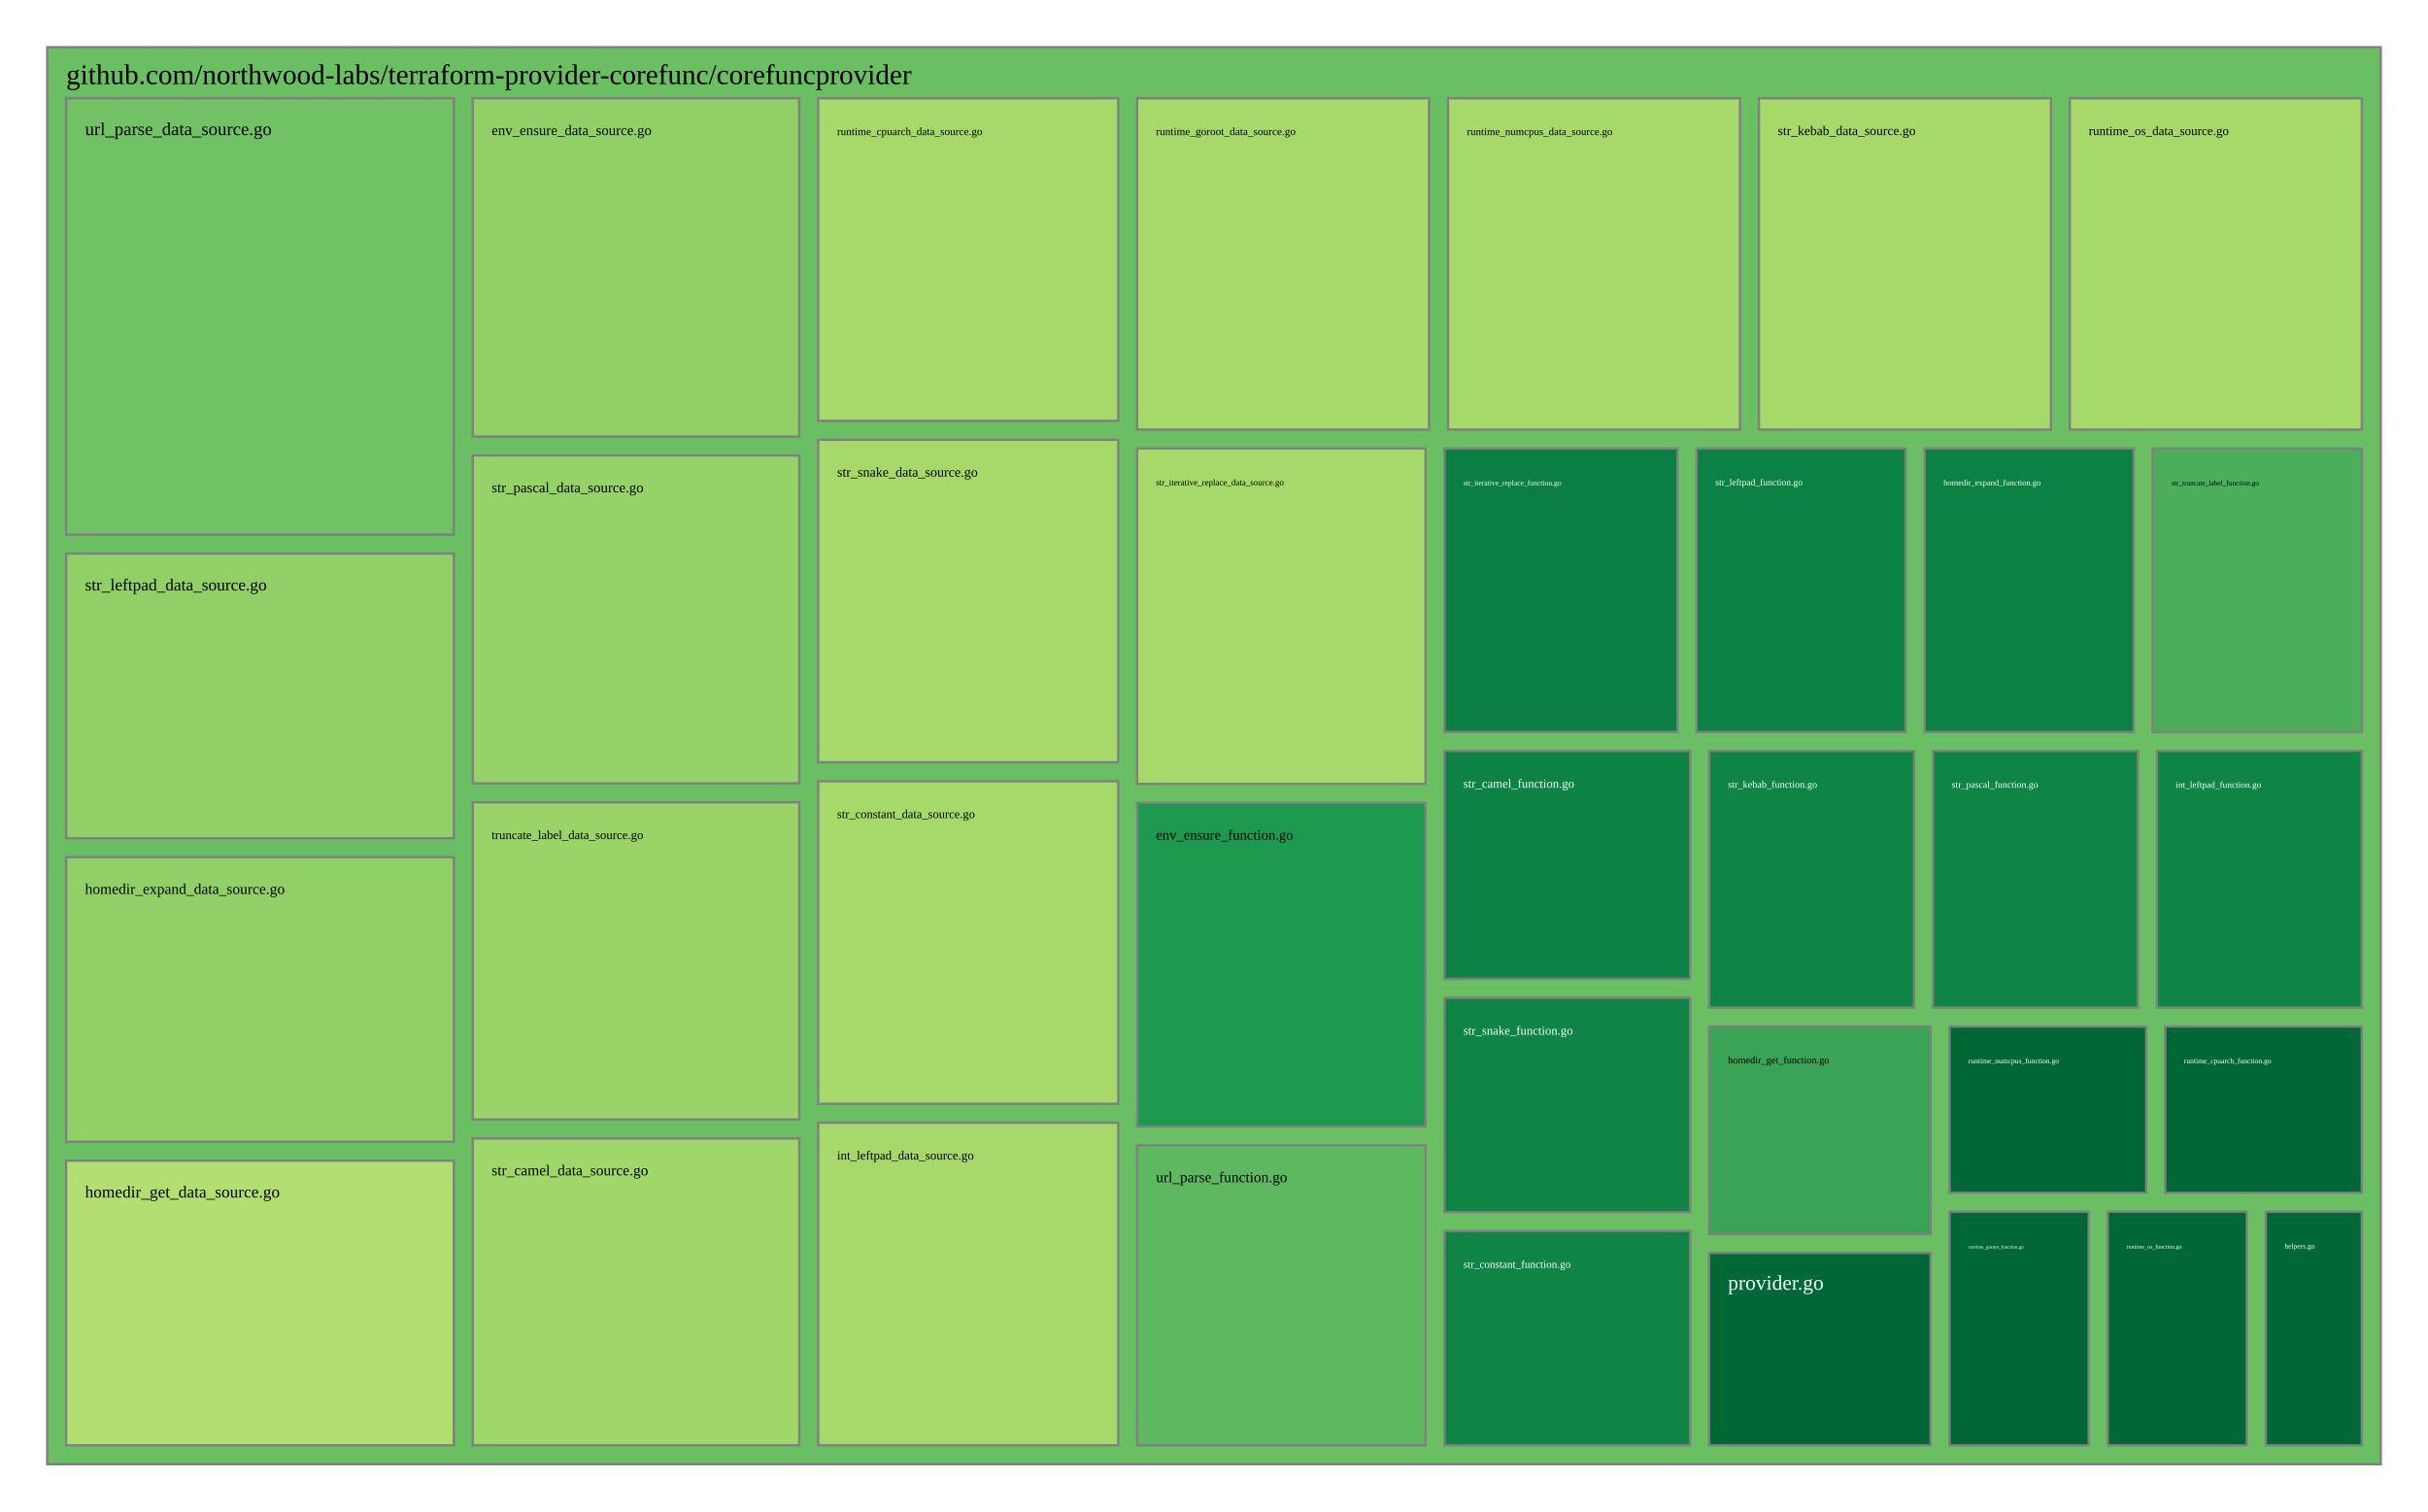
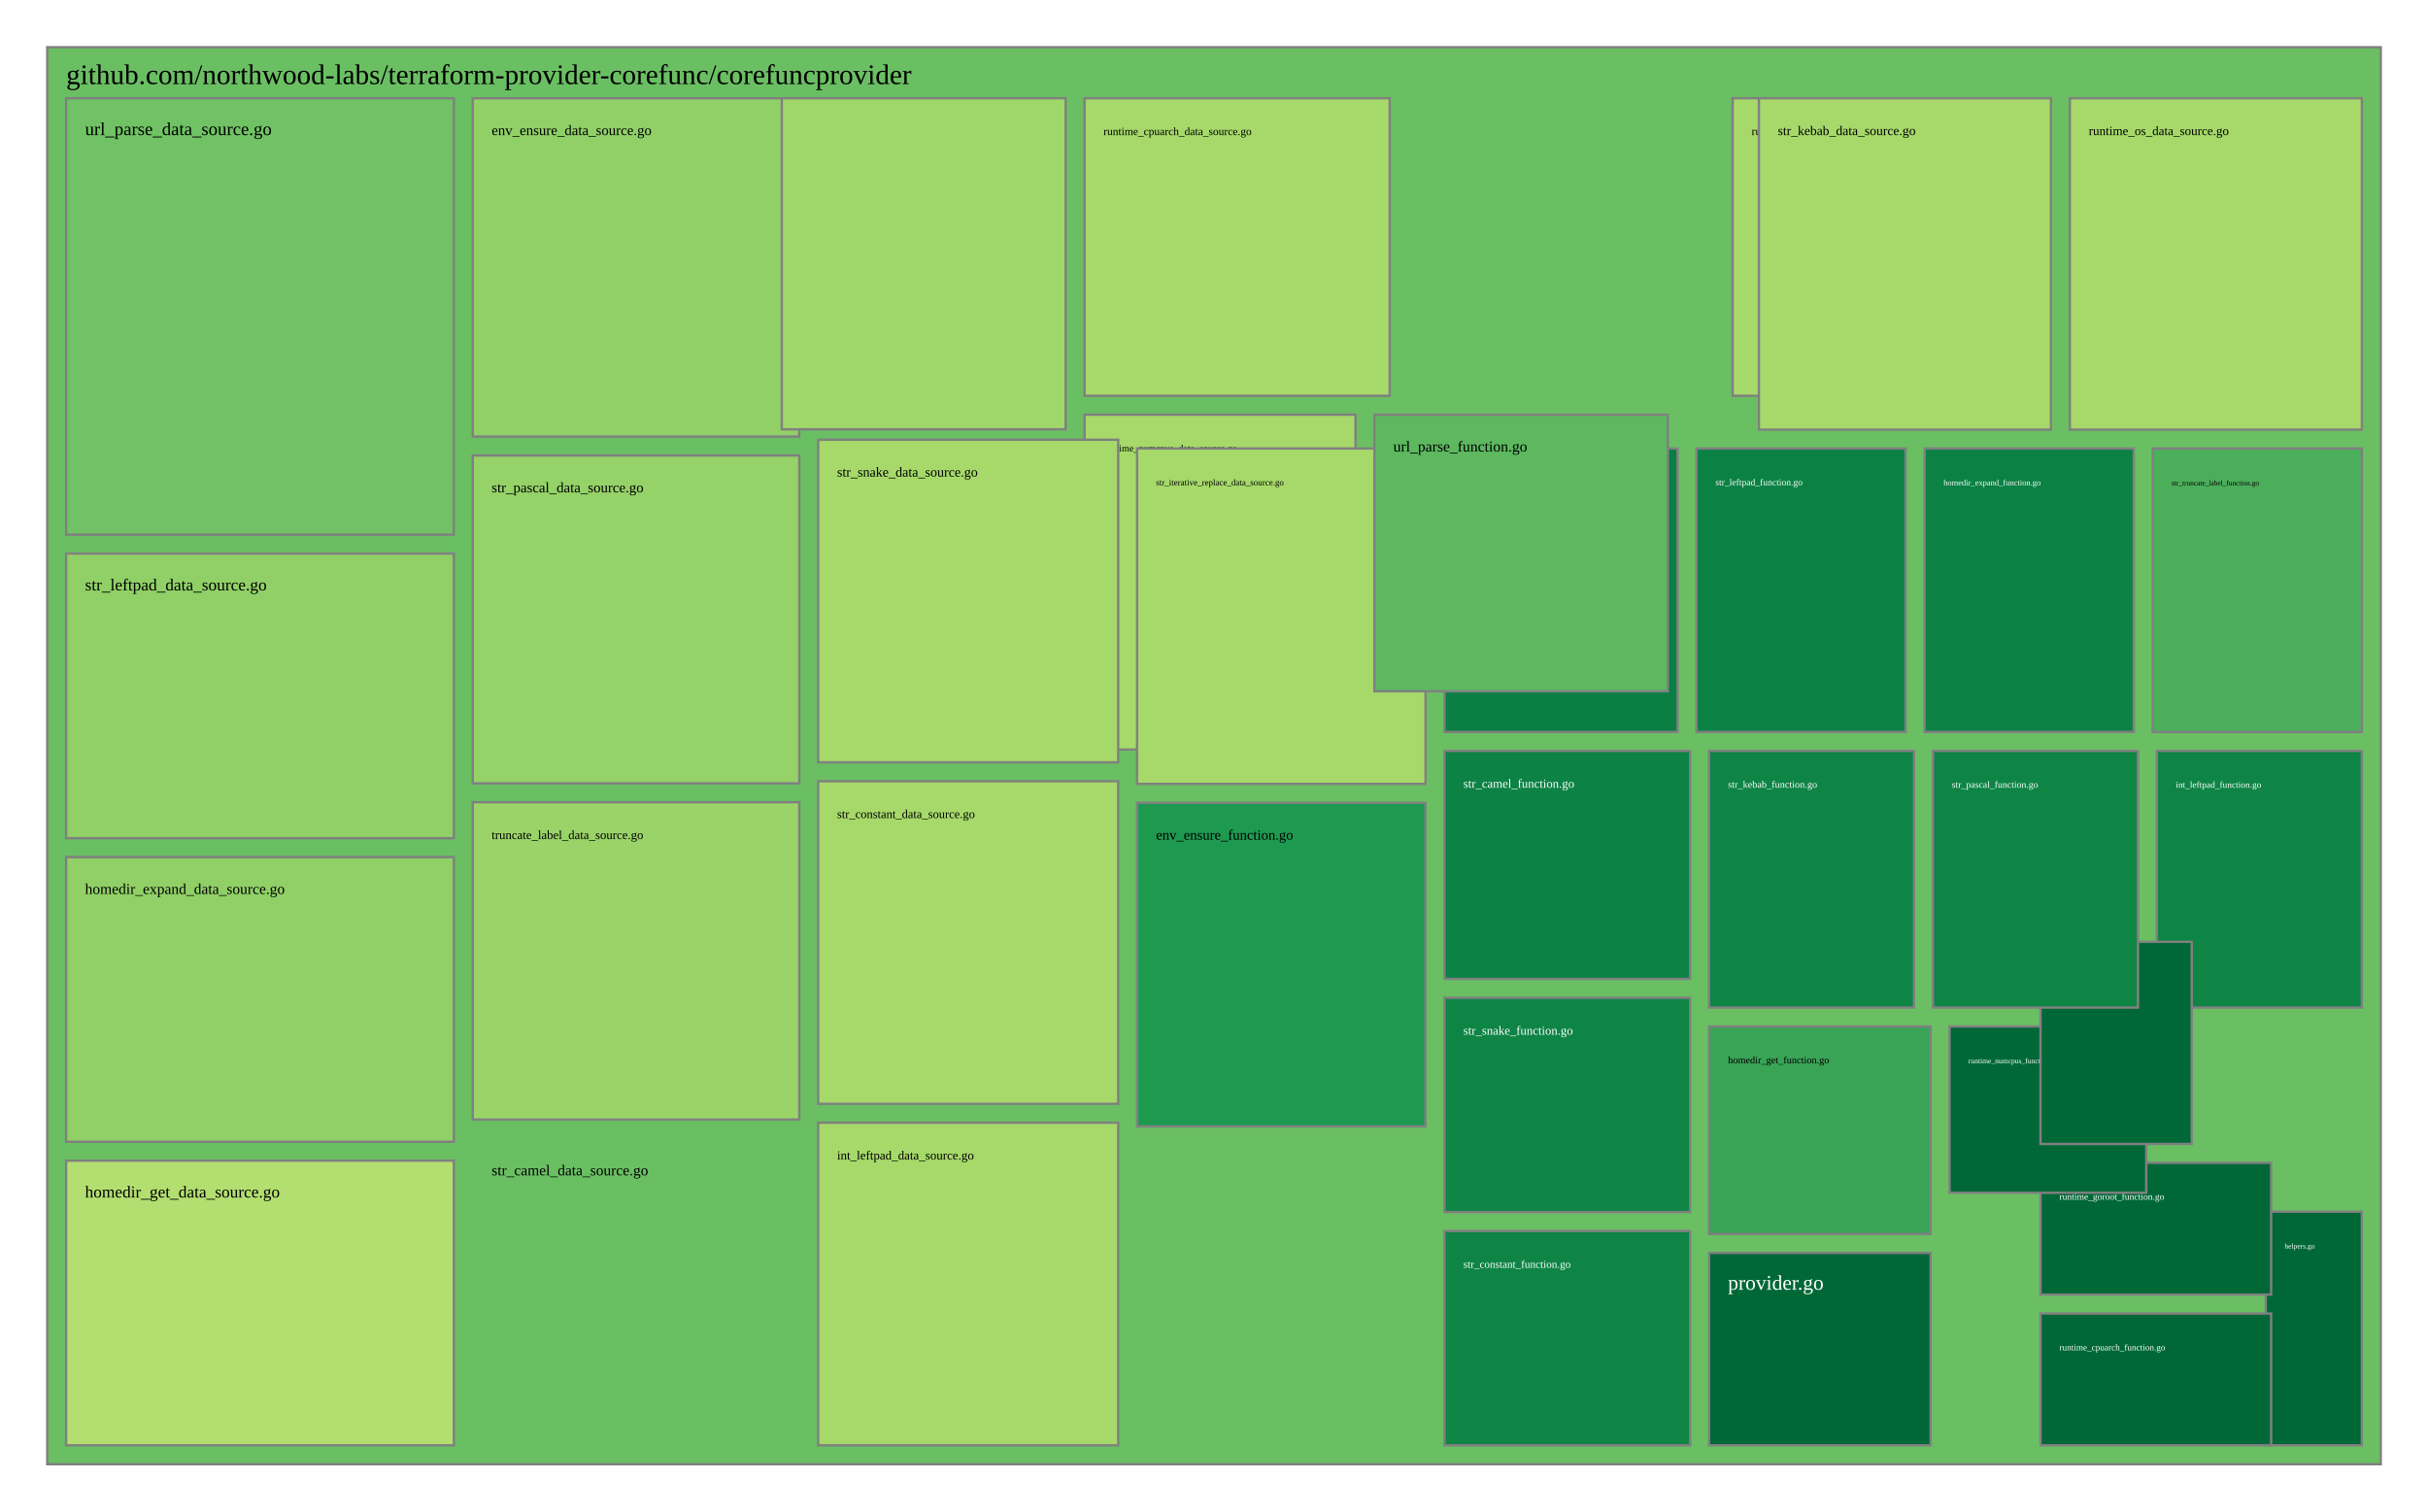
<svg xmlns="http://www.w3.org/2000/svg" viewBox="0 0 1028 640" style="background: white none repeat scroll 0% 0%;">
  <g>
    <rect x="20" y="20" width="988" height="600" style="fill: rgb(106, 191, 99);opacity:1;fill-opacity:1.00;stroke:rgb(128,128,128);stroke-width:1px;stroke-opacity:1.00;" />
    <text data-notex="1" text-anchor="start" transform="translate(28,35.6) scale(1)" style="font-family: Open Sans, verdana, arial, sans-serif !important; font-size: 12px; fill: rgb(0, 0, 0); fill-opacity: 1.00; white-space: pre;" data-math="N">github.com/northwood-labs/terraform-provider-corefunc/corefuncprovider</text>
  </g>
  <g>
    <rect x="200.147" y="41.6" width="138.269" height="143.274" style="fill: rgb(144, 208, 103);opacity:1;fill-opacity:1.00;stroke:rgb(128,128,128);stroke-width:1px;stroke-opacity:1.00;" />
    <text data-notex="1" text-anchor="start" transform="translate(208.147,57.2) scale(0.509453)" style="font-family: Open Sans, verdana, arial, sans-serif !important; font-size: 12px; fill: rgb(0, 0, 0); fill-opacity: 1.00; white-space: pre;" data-math="N">env_ensure_data_source.go</text>
  </g>
  <g>
    <rect x="481.433" y="339.94" width="122.129" height="137.031" style="fill: rgb(30, 153, 80);opacity:1;fill-opacity:1.00;stroke:rgb(128,128,128);stroke-width:1px;stroke-opacity:1.00;" />
    <text data-notex="1" text-anchor="start" transform="translate(489.4328,355.5399) scale(0.502503)" style="font-family: Open Sans, verdana, arial, sans-serif !important; font-size: 12px; fill: rgb(0, 0, 0); fill-opacity: 1.00; white-space: pre;" data-math="N">env_ensure_function.go</text>
  </g>
  <g>
    <rect x="959.312" y="513.068" width="40.688" height="98.932" style="fill: rgb(0, 104, 55);opacity:1;fill-opacity:1.00;stroke:rgb(128,128,128);stroke-width:1px;stroke-opacity:1.00;" />
    <text data-notex="1" text-anchor="start" transform="translate(967.3123,528.6681) scale(0.257163)" style="font-family: Open Sans, verdana, arial, sans-serif !important; font-size: 12px; fill: rgb(255, 255, 255); fill-opacity: 1.00; white-space: pre;" data-math="N">helpers.go</text>
  </g>
  <g>
    <rect x="28" y="362.933" width="164.147" height="120.533" style="fill: rgb(144, 208, 103);opacity:1;fill-opacity:1.00;stroke:rgb(128,128,128);stroke-width:1px;stroke-opacity:1.00;" />
    <text data-notex="1" text-anchor="start" transform="translate(36,378.5333) scale(0.532137)" style="font-family: Open Sans, verdana, arial, sans-serif !important; font-size: 12px; fill: rgb(0, 0, 0); fill-opacity: 1.00; white-space: pre;" data-math="N">homedir_expand_data_source.go</text>
  </g>
  <g>
    <rect x="814.863" y="189.908" width="88.568" height="120.043" style="fill: rgb(12, 129, 68);opacity:1;fill-opacity:1.00;stroke:rgb(128,128,128);stroke-width:1px;stroke-opacity:1.00;" />
    <text data-notex="1" text-anchor="start" transform="translate(822.8633,205.5077) scale(0.290739)" style="font-family: Open Sans, verdana, arial, sans-serif !important; font-size: 12px; fill: rgb(255, 255, 255); fill-opacity: 1.00; white-space: pre;" data-math="N">homedir_expand_function.go</text>
  </g>
  <g>
    <rect x="28" y="491.467" width="164.147" height="120.533" style="fill: rgb(179, 223, 113);opacity:1;fill-opacity:1.00;stroke:rgb(128,128,128);stroke-width:1px;stroke-opacity:1.00;" />
    <text data-notex="1" text-anchor="start" transform="translate(36,507.0667) scale(0.593537)" style="font-family: Open Sans, verdana, arial, sans-serif !important; font-size: 12px; fill: rgb(0, 0, 0); fill-opacity: 1.00; white-space: pre;" data-math="N">homedir_get_data_source.go</text>
  </g>
  <g>
    <rect x="723.598" y="434.651" width="93.823" height="87.87" style="fill: rgb(57, 164, 86);opacity:1;fill-opacity:1.00;stroke:rgb(128,128,128);stroke-width:1px;stroke-opacity:1.00;" />
    <text data-notex="1" text-anchor="start" transform="translate(731.5985,450.2514) scale(0.352458)" style="font-family: Open Sans, verdana, arial, sans-serif !important; font-size: 12px; fill: rgb(0, 0, 0); fill-opacity: 1.00; white-space: pre;" data-math="N">homedir_get_function.go</text>
  </g>
  <g>
    <rect x="346.416" y="475.4" width="127.017" height="136.6" style="fill: rgb(166, 217, 106);opacity:1;fill-opacity:1.00;stroke:rgb(128,128,128);stroke-width:1px;stroke-opacity:1.00;" />
    <text data-notex="1" text-anchor="start" transform="translate(354.4156,491) scale(0.444781)" style="font-family: Open Sans, verdana, arial, sans-serif !important; font-size: 12px; fill: rgb(0, 0, 0); fill-opacity: 1.00; white-space: pre;" data-math="N">int_leftpad_data_source.go</text>
  </g>
  <g>
    <rect x="913.199" y="317.95" width="86.801" height="108.701" style="fill: rgb(14, 132, 69);opacity:1;fill-opacity:1.00;stroke:rgb(128,128,128);stroke-width:1px;stroke-opacity:1.00;" />
    <text data-notex="1" text-anchor="start" transform="translate(921.1995,333.5504) scale(0.320654)" style="font-family: Open Sans, verdana, arial, sans-serif !important; font-size: 12px; fill: rgb(255, 255, 255); fill-opacity: 1.00; white-space: pre;" data-math="N">int_leftpad_function.go</text>
  </g>
  <g>
    <rect x="723.598" y="530.521" width="93.823" height="81.479" style="fill: rgb(0, 104, 55);opacity:1;fill-opacity:1.00;stroke:rgb(128,128,128);stroke-width:1px;stroke-opacity:1.00;" />
    <text data-notex="1" text-anchor="start" transform="translate(731.5985,546.1214) scale(0.736958)" style="font-family: Open Sans, verdana, arial, sans-serif !important; font-size: 12px; fill: rgb(255, 255, 255); fill-opacity: 1.00; white-space: pre;" data-math="N">provider.go</text>
  </g>
  <g>
-     <rect x="346.416" y="41.6" width="127.017" height="136.6" style="fill: rgb(166, 217, 106);opacity:1;fill-opacity:1.00;stroke:rgb(128,128,128);stroke-width:1px;stroke-opacity:1.00;" />
-     <text data-notex="1" text-anchor="start" transform="translate(354.4156,57.2) scale(0.385476)" style="font-family: Open Sans, verdana, arial, sans-serif !important; font-size: 12px; fill: rgb(0, 0, 0); fill-opacity: 1.00; white-space: pre;" data-math="N">runtime_cpuarch_data_source.go</text>
+     <rect x="459.2" y="41.6" width="129.2" height="125.992" style="fill: rgb(166, 217, 106);opacity:1;fill-opacity:1.00;stroke:rgb(128,128,128);stroke-width:1px;stroke-opacity:1.00;" />
+     <text data-notex="1" text-anchor="start" transform="translate(467.2,57.2) scale(0.393056)" style="font-family: Open Sans, verdana, arial, sans-serif !important; font-size: 12px; fill: rgb(0, 0, 0); fill-opacity: 1.00; white-space: pre;" data-math="N">runtime_cpuarch_data_source.go</text>
  </g>
  <g>
-     <rect x="916.711" y="434.651" width="83.289" height="70.417" style="fill: rgb(0, 104, 55);opacity:1;fill-opacity:1.00;stroke:rgb(128,128,128);stroke-width:1px;stroke-opacity:1.00;" />
-     <text data-notex="1" text-anchor="start" transform="translate(924.7106,450.2514) scale(0.259604)" style="font-family: Open Sans, verdana, arial, sans-serif !important; font-size: 12px; fill: rgb(255, 255, 255); fill-opacity: 1.00; white-space: pre;" data-math="N">runtime_cpuarch_function.go</text>
+     <rect x="863.938" y="556.195" width="97.646" height="55.805" style="fill: rgb(0, 104, 55);opacity:1;fill-opacity:1.00;stroke:rgb(128,128,128);stroke-width:1px;stroke-opacity:1.00;" />
+     <text data-notex="1" text-anchor="start" transform="translate(871.9378,571.7951) scale(0.314991)" style="font-family: Open Sans, verdana, arial, sans-serif !important; font-size: 12px; fill: rgb(255, 255, 255); fill-opacity: 1.00; white-space: pre;" data-math="N">runtime_cpuarch_function.go</text>
  </g>
  <g>
-     <rect x="481.433" y="41.6" width="123.642" height="140.308" style="fill: rgb(166, 217, 106);opacity:1;fill-opacity:1.00;stroke:rgb(128,128,128);stroke-width:1px;stroke-opacity:1.00;" />
-     <text data-notex="1" text-anchor="start" transform="translate(489.4328,57.2) scale(0.386644)" style="font-family: Open Sans, verdana, arial, sans-serif !important; font-size: 12px; fill: rgb(0, 0, 0); fill-opacity: 1.00; white-space: pre;" data-math="N">runtime_goroot_data_source.go</text>
+     <rect x="733.6" y="41.6" width="129.2" height="125.992" style="fill: rgb(166, 217, 106);opacity:1;fill-opacity:1.00;stroke:rgb(128,128,128);stroke-width:1px;stroke-opacity:1.00;" />
+     <text data-notex="1" text-anchor="start" transform="translate(741.6,57.2) scale(0.406609)" style="font-family: Open Sans, verdana, arial, sans-serif !important; font-size: 12px; fill: rgb(0, 0, 0); fill-opacity: 1.00; white-space: pre;" data-math="N">runtime_goroot_data_source.go</text>
  </g>
  <g>
-     <rect x="825.421" y="513.068" width="58.946" height="98.932" style="fill: rgb(0, 104, 55);opacity:1;fill-opacity:1.00;stroke:rgb(128,128,128);stroke-width:1px;stroke-opacity:1.00;" />
-     <text data-notex="1" text-anchor="start" transform="translate(833.4212,528.6681) scale(0.172057)" style="font-family: Open Sans, verdana, arial, sans-serif !important; font-size: 12px; fill: rgb(255, 255, 255); fill-opacity: 1.00; white-space: pre;" data-math="N">runtime_goroot_function.go</text>
+     <rect x="863.938" y="492.39" width="97.646" height="55.805" style="fill: rgb(0, 104, 55);opacity:1;fill-opacity:1.00;stroke:rgb(128,128,128);stroke-width:1px;stroke-opacity:1.00;" />
+     <text data-notex="1" text-anchor="start" transform="translate(871.9378,507.9903) scale(0.327106)" style="font-family: Open Sans, verdana, arial, sans-serif !important; font-size: 12px; fill: rgb(255, 255, 255); fill-opacity: 1.00; white-space: pre;" data-math="N">runtime_goroot_function.go</text>
  </g>
  <g>
-     <rect x="613.075" y="41.6" width="123.642" height="140.308" style="fill: rgb(166, 217, 106);opacity:1;fill-opacity:1.00;stroke:rgb(128,128,128);stroke-width:1px;stroke-opacity:1.00;" />
-     <text data-notex="1" text-anchor="start" transform="translate(621.0746,57.2) scale(0.373756)" style="font-family: Open Sans, verdana, arial, sans-serif !important; font-size: 12px; fill: rgb(0, 0, 0); fill-opacity: 1.00; white-space: pre;" data-math="N">runtime_numcpus_data_source.go</text>
+     <rect x="459.2" y="175.592" width="114.722" height="141.8" style="fill: rgb(166, 217, 106);opacity:1;fill-opacity:1.00;stroke:rgb(128,128,128);stroke-width:1px;stroke-opacity:1.00;" />
+     <text data-notex="1" text-anchor="start" transform="translate(467.2,191.1923) scale(0.342783)" style="font-family: Open Sans, verdana, arial, sans-serif !important; font-size: 12px; fill: rgb(0, 0, 0); fill-opacity: 1.00; white-space: pre;" data-math="N">runtime_numcpus_data_source.go</text>
  </g>
  <g>
    <rect x="825.421" y="434.651" width="83.289" height="70.417" style="fill: rgb(0, 104, 55);opacity:1;fill-opacity:1.00;stroke:rgb(128,128,128);stroke-width:1px;stroke-opacity:1.00;" />
    <text data-notex="1" text-anchor="start" transform="translate(833.4212,450.2514) scale(0.259604)" style="font-family: Open Sans, verdana, arial, sans-serif !important; font-size: 12px; fill: rgb(255, 255, 255); fill-opacity: 1.00; white-space: pre;" data-math="N">runtime_numcpus_function.go</text>
  </g>
  <g>
    <rect x="876.358" y="41.6" width="123.642" height="140.308" style="fill: rgb(166, 217, 106);opacity:1;fill-opacity:1.00;stroke:rgb(128,128,128);stroke-width:1px;stroke-opacity:1.00;" />
    <text data-notex="1" text-anchor="start" transform="translate(884.3582,57.2) scale(0.448507)" style="font-family: Open Sans, verdana, arial, sans-serif !important; font-size: 12px; fill: rgb(0, 0, 0); fill-opacity: 1.00; white-space: pre;" data-math="N">runtime_os_data_source.go</text>
  </g>
  <g>
-     <rect x="892.367" y="513.068" width="58.946" height="98.932" style="fill: rgb(0, 104, 55);opacity:1;fill-opacity:1.00;stroke:rgb(128,128,128);stroke-width:1px;stroke-opacity:1.00;" />
-     <text data-notex="1" text-anchor="start" transform="translate(900.3668,528.6681) scale(0.203341)" style="font-family: Open Sans, verdana, arial, sans-serif !important; font-size: 12px; fill: rgb(255, 255, 255); fill-opacity: 1.00; white-space: pre;" data-math="N">runtime_os_function.go</text>
+     <rect x="863.938" y="398.81" width="64.031" height="85.58" style="fill: rgb(0, 104, 55);opacity:1;fill-opacity:1.00;stroke:rgb(128,128,128);stroke-width:1px;stroke-opacity:1.00;" />
+     <text data-notex="1" text-anchor="start" transform="translate(871.9378,414.4098) scale(0.22742)" style="font-family: Open Sans, verdana, arial, sans-serif !important; font-size: 12px; fill: rgb(255, 255, 255); fill-opacity: 1.00; white-space: pre;" data-math="N">runtime_os_function.go</text>
  </g>
  <g>
-     <rect x="200.147" y="482.074" width="138.269" height="129.926" style="fill: rgb(160, 215, 105);opacity:1;fill-opacity:1.00;stroke:rgb(128,128,128);stroke-width:1px;stroke-opacity:1.00;" />
+     <rect x="331.005" y="41.6" width="120.195" height="140.185" style="fill: rgb(160, 215, 105);opacity:1;fill-opacity:1.00;stroke:rgb(128,128,128);stroke-width:1px;stroke-opacity:1.00;" />
    <text data-notex="1" text-anchor="start" transform="translate(208.147,497.6738) scale(0.53068)" style="font-family: Open Sans, verdana, arial, sans-serif !important; font-size: 12px; fill: rgb(0, 0, 0); fill-opacity: 1.00; white-space: pre;" data-math="N">str_camel_data_source.go</text>
  </g>
  <g>
    <rect x="611.562" y="317.95" width="104.037" height="96.556" style="fill: rgb(13, 130, 69);opacity:1;fill-opacity:1.00;stroke:rgb(128,128,128);stroke-width:1px;stroke-opacity:1.00;" />
    <text data-notex="1" text-anchor="start" transform="translate(619.5615,333.5504) scale(0.436691)" style="font-family: Open Sans, verdana, arial, sans-serif !important; font-size: 12px; fill: rgb(255, 255, 255); fill-opacity: 1.00; white-space: pre;" data-math="N">str_camel_function.go</text>
  </g>
  <g>
    <rect x="346.416" y="330.8" width="127.017" height="136.6" style="fill: rgb(166, 217, 106);opacity:1;fill-opacity:1.00;stroke:rgb(128,128,128);stroke-width:1px;stroke-opacity:1.00;" />
    <text data-notex="1" text-anchor="start" transform="translate(354.4156,346.4) scale(0.428307)" style="font-family: Open Sans, verdana, arial, sans-serif !important; font-size: 12px; fill: rgb(0, 0, 0); fill-opacity: 1.00; white-space: pre;" data-math="N">str_constant_data_source.go</text>
  </g>
  <g>
    <rect x="611.562" y="521.253" width="104.037" height="90.747" style="fill: rgb(14, 132, 69);opacity:1;fill-opacity:1.00;stroke:rgb(128,128,128);stroke-width:1px;stroke-opacity:1.00;" />
    <text data-notex="1" text-anchor="start" transform="translate(619.5615,536.853) scale(0.382105)" style="font-family: Open Sans, verdana, arial, sans-serif !important; font-size: 12px; fill: rgb(255, 255, 255); fill-opacity: 1.00; white-space: pre;" data-math="N">str_constant_function.go</text>
  </g>
  <g>
    <rect x="481.433" y="189.908" width="122.129" height="142.032" style="fill: rgb(166, 217, 106);opacity:1;fill-opacity:1.00;stroke:rgb(128,128,128);stroke-width:1px;stroke-opacity:1.00;" />
    <text data-notex="1" text-anchor="start" transform="translate(489.4328,205.5077) scale(0.307085)" style="font-family: Open Sans, verdana, arial, sans-serif !important; font-size: 12px; fill: rgb(0, 0, 0); fill-opacity: 1.00; white-space: pre;" data-math="N">str_iterative_replace_data_source.go</text>
  </g>
  <g>
    <rect x="611.562" y="189.908" width="98.733" height="120.043" style="fill: rgb(10, 126, 67);opacity:1;fill-opacity:1.00;stroke:rgb(128,128,128);stroke-width:1px;stroke-opacity:1.00;" />
    <text data-notex="1" text-anchor="start" transform="translate(619.5615,205.5077) scale(0.261154)" style="font-family: Open Sans, verdana, arial, sans-serif !important; font-size: 12px; fill: rgb(255, 255, 255); fill-opacity: 1.00; white-space: pre;" data-math="N">str_iterative_replace_function.go</text>
  </g>
  <g>
    <rect x="744.716" y="41.6" width="123.642" height="140.308" style="fill: rgb(166, 217, 106);opacity:1;fill-opacity:1.00;stroke:rgb(128,128,128);stroke-width:1px;stroke-opacity:1.00;" />
    <text data-notex="1" text-anchor="start" transform="translate(752.7164,57.2) scale(0.467195)" style="font-family: Open Sans, verdana, arial, sans-serif !important; font-size: 12px; fill: rgb(0, 0, 0); fill-opacity: 1.00; white-space: pre;" data-math="N">str_kebab_data_source.go</text>
  </g>
  <g>
    <rect x="723.598" y="317.95" width="86.801" height="108.701" style="fill: rgb(14, 132, 69);opacity:1;fill-opacity:1.00;stroke:rgb(128,128,128);stroke-width:1px;stroke-opacity:1.00;" />
    <text data-notex="1" text-anchor="start" transform="translate(731.5985,333.5504) scale(0.351193)" style="font-family: Open Sans, verdana, arial, sans-serif !important; font-size: 12px; fill: rgb(255, 255, 255); fill-opacity: 1.00; white-space: pre;" data-math="N">str_kebab_function.go</text>
  </g>
  <g>
    <rect x="28" y="234.4" width="164.147" height="120.533" style="fill: rgb(144, 208, 103);opacity:1;fill-opacity:1.00;stroke:rgb(128,128,128);stroke-width:1px;stroke-opacity:1.00;" />
    <text data-notex="1" text-anchor="start" transform="translate(36,250) scale(0.593537)" style="font-family: Open Sans, verdana, arial, sans-serif !important; font-size: 12px; fill: rgb(0, 0, 0); fill-opacity: 1.00; white-space: pre;" data-math="N">str_leftpad_data_source.go</text>
  </g>
  <g>
    <rect x="718.295" y="189.908" width="88.568" height="120.043" style="fill: rgb(12, 129, 68);opacity:1;fill-opacity:1.00;stroke:rgb(128,128,128);stroke-width:1px;stroke-opacity:1.00;" />
    <text data-notex="1" text-anchor="start" transform="translate(726.2949,205.5077) scale(0.328661)" style="font-family: Open Sans, verdana, arial, sans-serif !important; font-size: 12px; fill: rgb(255, 255, 255); fill-opacity: 1.00; white-space: pre;" data-math="N">str_leftpad_function.go</text>
  </g>
  <g>
    <rect x="200.147" y="192.874" width="138.269" height="138.825" style="fill: rgb(149, 210, 104);opacity:1;fill-opacity:1.00;stroke:rgb(128,128,128);stroke-width:1px;stroke-opacity:1.00;" />
    <text data-notex="1" text-anchor="start" transform="translate(208.147,208.4738) scale(0.509453)" style="font-family: Open Sans, verdana, arial, sans-serif !important; font-size: 12px; fill: rgb(0, 0, 0); fill-opacity: 1.00; white-space: pre;" data-math="N">str_pascal_data_source.go</text>
  </g>
  <g>
    <rect x="818.399" y="317.95" width="86.801" height="108.701" style="fill: rgb(14, 132, 69);opacity:1;fill-opacity:1.00;stroke:rgb(128,128,128);stroke-width:1px;stroke-opacity:1.00;" />
    <text data-notex="1" text-anchor="start" transform="translate(826.399,333.5504) scale(0.33523)" style="font-family: Open Sans, verdana, arial, sans-serif !important; font-size: 12px; fill: rgb(255, 255, 255); fill-opacity: 1.00; white-space: pre;" data-math="N">str_pascal_function.go</text>
  </g>
  <g>
    <rect x="346.416" y="186.2" width="127.017" height="136.6" style="fill: rgb(166, 217, 106);opacity:1;fill-opacity:1.00;stroke:rgb(128,128,128);stroke-width:1px;stroke-opacity:1.00;" />
    <text data-notex="1" text-anchor="start" transform="translate(354.4156,201.8) scale(0.481846)" style="font-family: Open Sans, verdana, arial, sans-serif !important; font-size: 12px; fill: rgb(0, 0, 0); fill-opacity: 1.00; white-space: pre;" data-math="N">str_snake_data_source.go</text>
  </g>
  <g>
    <rect x="611.562" y="422.506" width="104.037" height="90.747" style="fill: rgb(14, 132, 69);opacity:1;fill-opacity:1.00;stroke:rgb(128,128,128);stroke-width:1px;stroke-opacity:1.00;" />
    <text data-notex="1" text-anchor="start" transform="translate(619.5615,438.1061) scale(0.436691)" style="font-family: Open Sans, verdana, arial, sans-serif !important; font-size: 12px; fill: rgb(255, 255, 255); fill-opacity: 1.00; white-space: pre;" data-math="N">str_snake_function.go</text>
  </g>
  <g>
    <rect x="911.432" y="189.908" width="88.568" height="120.043" style="fill: rgb(75, 174, 91);opacity:1;fill-opacity:1.00;stroke:rgb(128,128,128);stroke-width:1px;stroke-opacity:1.00;" />
    <text data-notex="1" text-anchor="start" transform="translate(919.4316,205.5077) scale(0.251973)" style="font-family: Open Sans, verdana, arial, sans-serif !important; font-size: 12px; fill: rgb(0, 0, 0); fill-opacity: 1.00; white-space: pre;" data-math="N">str_truncate_label_function.go</text>
  </g>
  <g>
    <rect x="200.147" y="339.698" width="138.269" height="134.375" style="fill: rgb(154, 212, 104);opacity:1;fill-opacity:1.00;stroke:rgb(128,128,128);stroke-width:1px;stroke-opacity:1.00;" />
    <text data-notex="1" text-anchor="start" transform="translate(208.147,355.2985) scale(0.439183)" style="font-family: Open Sans, verdana, arial, sans-serif !important; font-size: 12px; fill: rgb(0, 0, 0); fill-opacity: 1.00; white-space: pre;" data-math="N">truncate_label_data_source.go</text>
  </g>
  <g>
    <rect x="28" y="41.6" width="164.147" height="184.8" style="fill: rgb(112, 194, 100);opacity:1;fill-opacity:1.00;stroke:rgb(128,128,128);stroke-width:1px;stroke-opacity:1.00;" />
    <text data-notex="1" text-anchor="start" transform="translate(36,57.2) scale(0.642999)" style="font-family: Open Sans, verdana, arial, sans-serif !important; font-size: 12px; fill: rgb(0, 0, 0); fill-opacity: 1.00; white-space: pre;" data-math="N">url_parse_data_source.go</text>
  </g>
  <g>
-     <rect x="481.433" y="484.971" width="122.129" height="127.029" style="fill: rgb(93, 184, 96);opacity:1;fill-opacity:1.00;stroke:rgb(128,128,128);stroke-width:1px;stroke-opacity:1.00;" />
-     <text data-notex="1" text-anchor="start" transform="translate(489.4328,500.571) scale(0.526432)" style="font-family: Open Sans, verdana, arial, sans-serif !important; font-size: 12px; fill: rgb(0, 0, 0); fill-opacity: 1.00; white-space: pre;" data-math="N">url_parse_function.go</text>
+     <rect x="581.922" y="175.592" width="124.231" height="117.125" style="fill: rgb(93, 184, 96);opacity:1;fill-opacity:1.00;stroke:rgb(128,128,128);stroke-width:1px;stroke-opacity:1.00;" />
+     <text data-notex="1" text-anchor="start" transform="translate(589.9216,191.1923) scale(0.536861)" style="font-family: Open Sans, verdana, arial, sans-serif !important; font-size: 12px; fill: rgb(0, 0, 0); fill-opacity: 1.00; white-space: pre;" data-math="N">url_parse_function.go</text>
  </g>
</svg>
